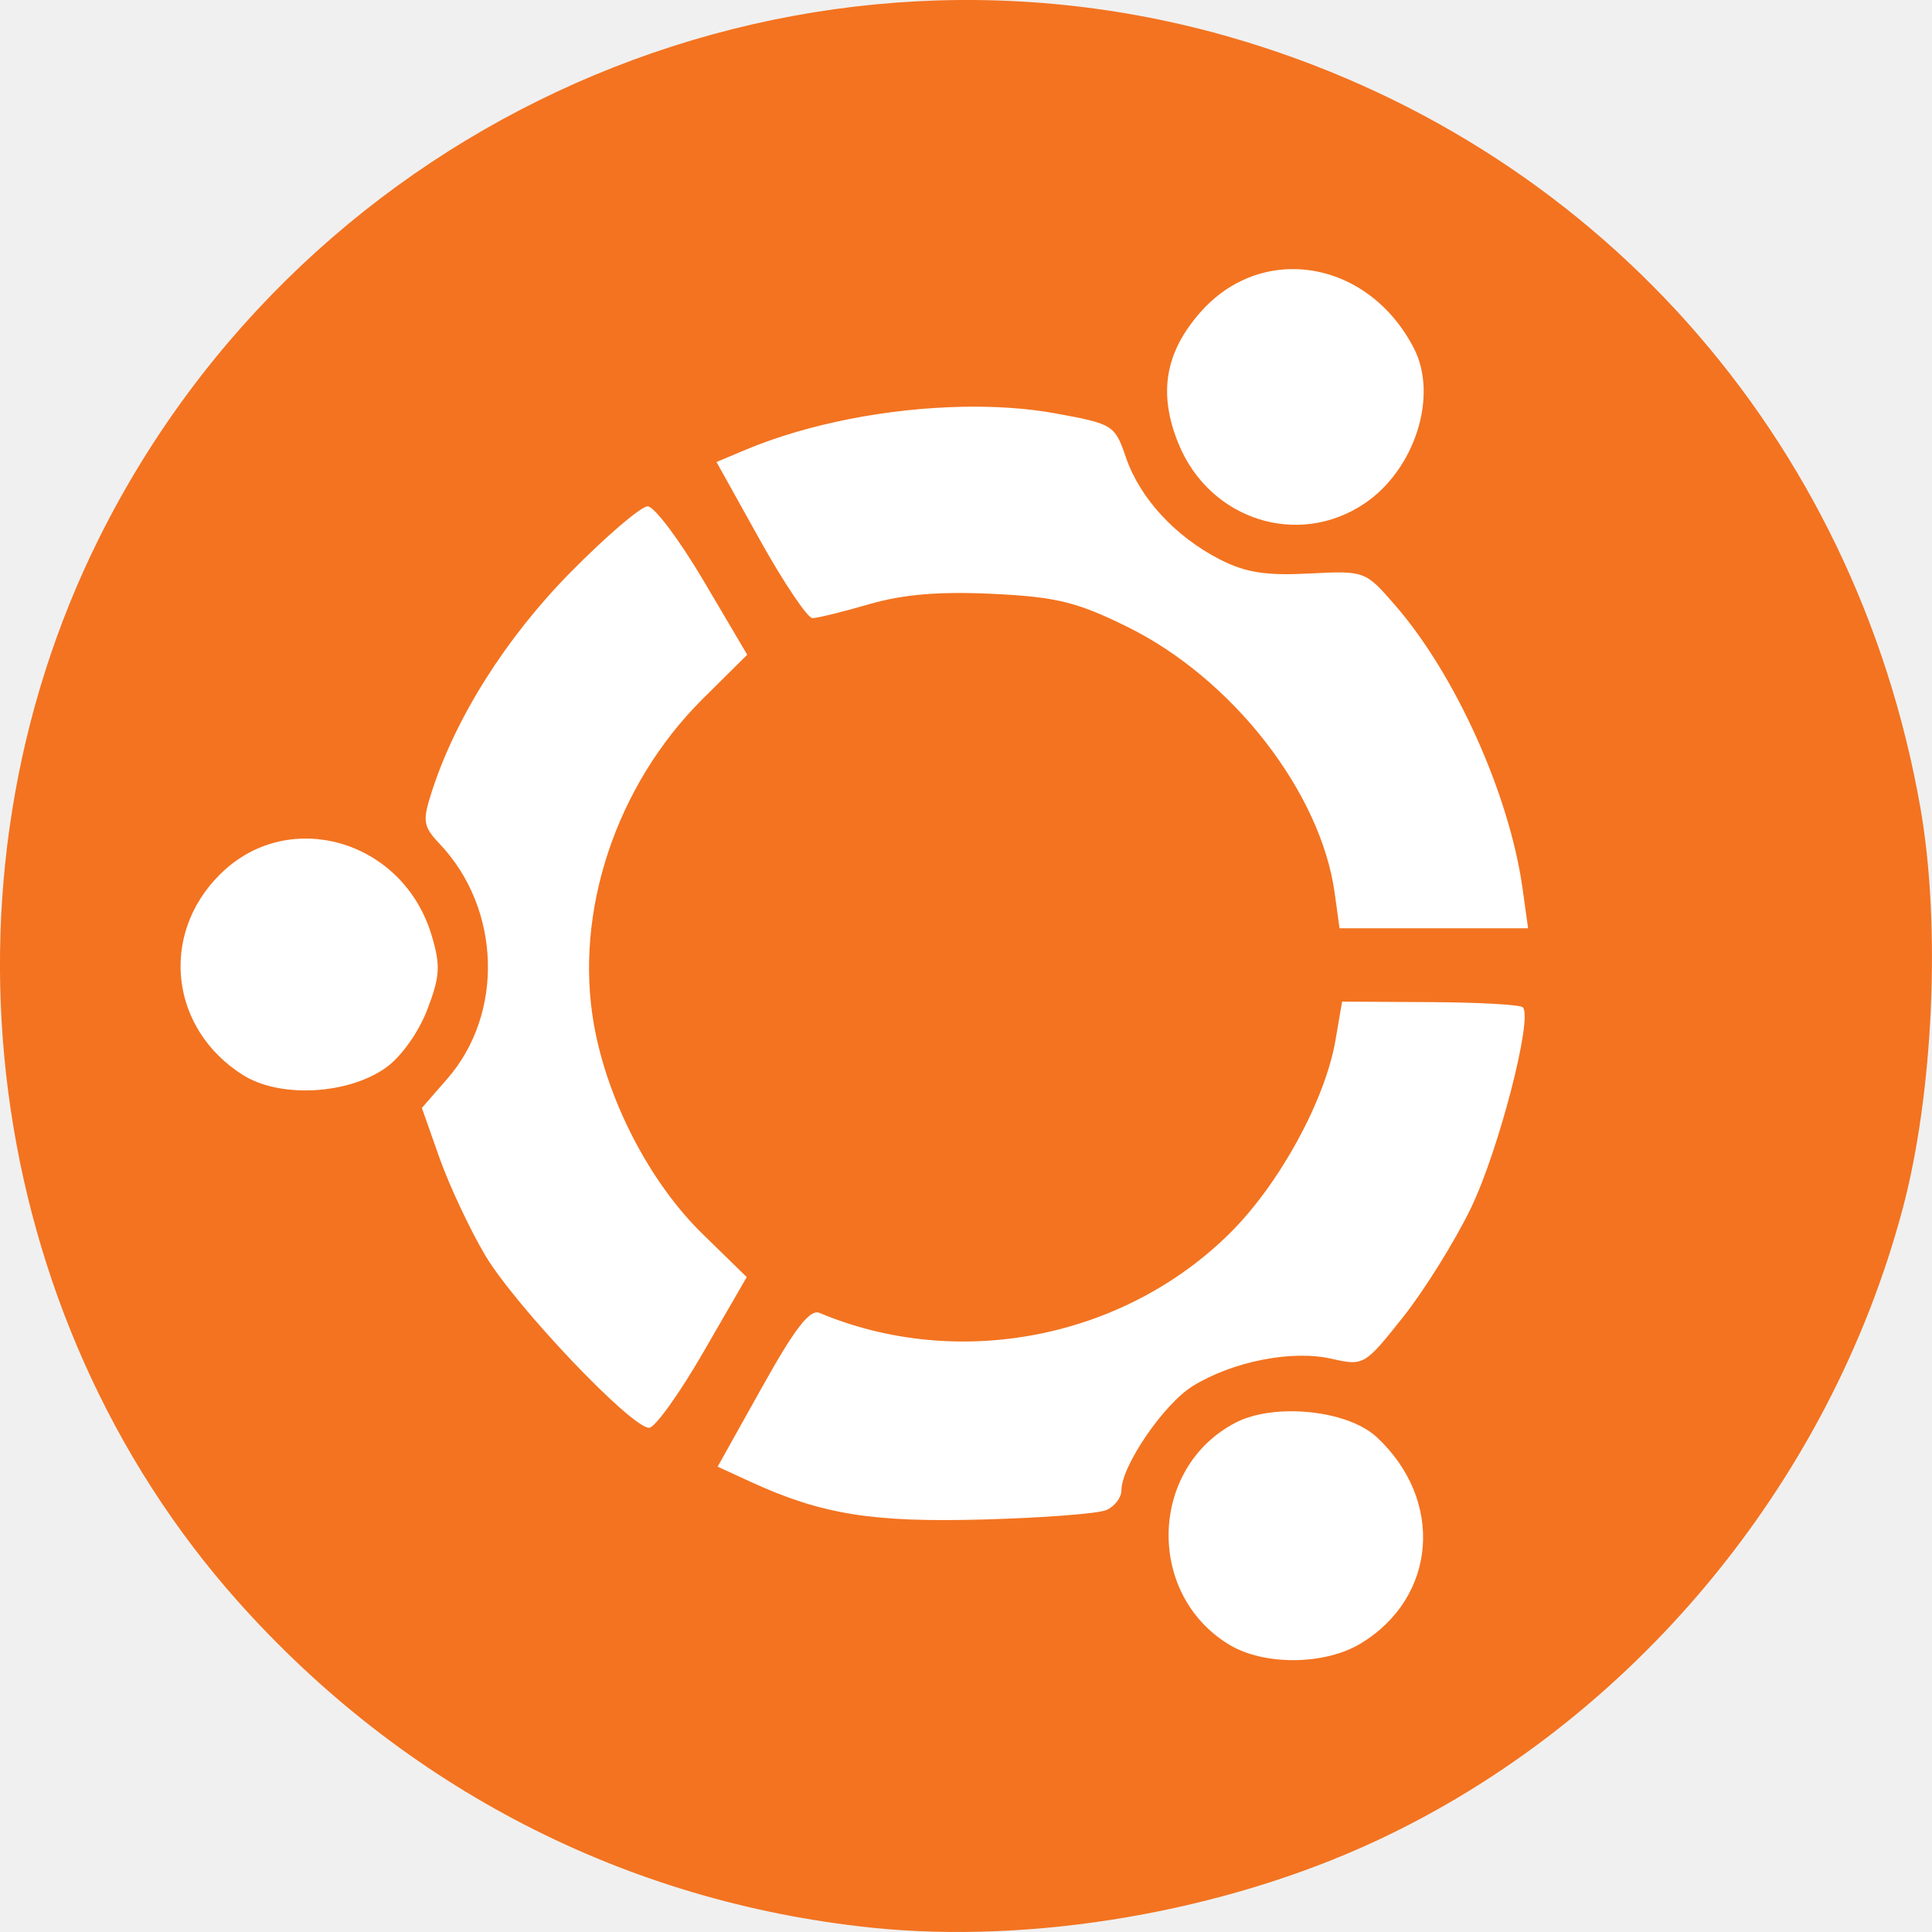
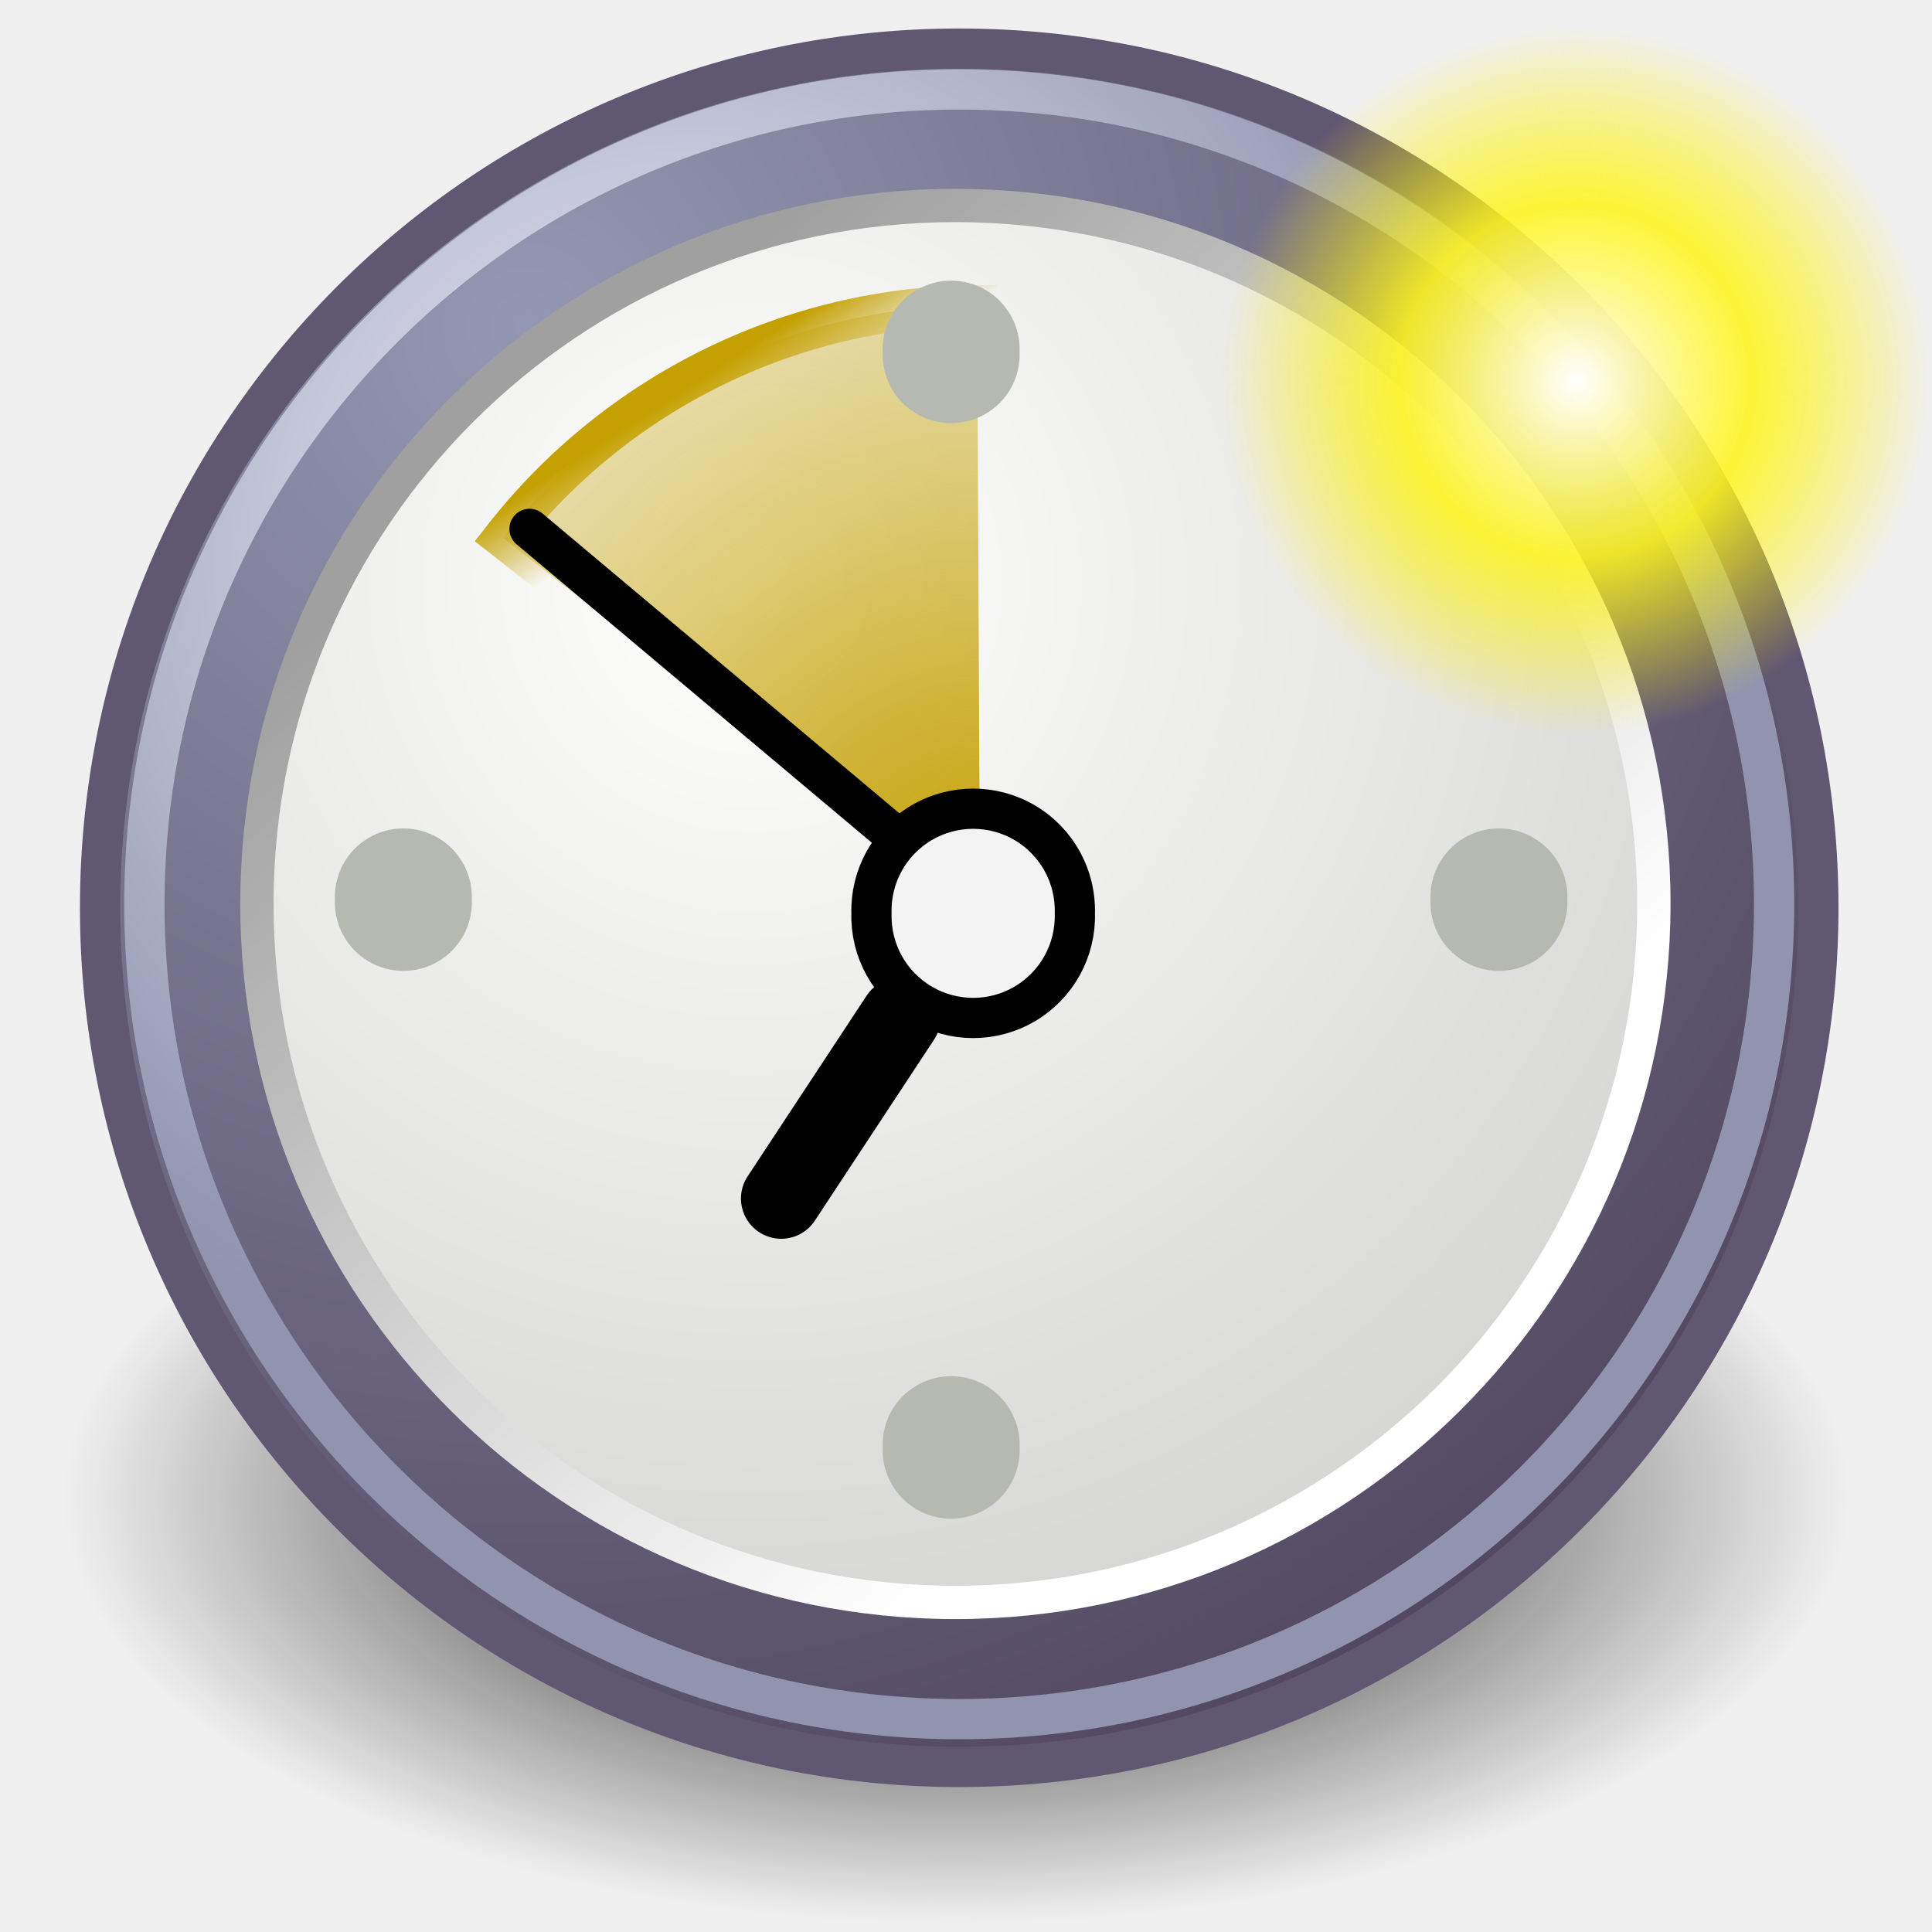
- <svg xmlns="http://www.w3.org/2000/svg" width="64" height="64" id="svg2" version="1.1">
-   <defs id="defs4" />
-   <g id="layer1" transform="translate(-355.9782,-385.4287)">
-     <path style="fill:#f37320" d="m 384.838,449.284 c -8.141,-0.849 -15.491,-4.639 -20.995,-10.825 -8.428,-9.472 -10.287,-23.743 -4.586,-35.197 6.888,-13.837 22.762,-20.859 37.511,-16.592 11.98,3.465 20.672,13.189 22.83,25.542 0.675,3.864 0.429,9.416 -0.587,13.242 -2.428,9.14 -8.984,17.014 -17.449,20.957 -5.038,2.347 -11.358,3.432 -16.725,2.873 z" id="path3061" />
-     <path style="fill:#ffffff" d="m 398.732,394.343 c -1.083,0.021 -2.156,0.482 -2.99,1.43 -1.183,1.345 -1.404,2.716 -0.712,4.383 1.036,2.495 3.944,3.423 6.136,1.961 1.677,-1.118 2.464,-3.57 1.651,-5.148 -0.897,-1.744 -2.503,-2.656 -4.086,-2.625 z m -10.895,4.562 c -2.426,0.049 -5.063,0.549 -7.138,1.414 l -0.986,0.414 1.44,2.586 c 0.793,1.423 1.578,2.586 1.738,2.586 0.159,0 1.005,-0.207 1.878,-0.461 1.119,-0.325 2.32,-0.428 4.078,-0.344 2.116,0.101 2.795,0.267 4.461,1.086 3.497,1.718 6.437,5.499 6.887,8.852 l 0.157,1.141 3.123,0 3.123,0 -0.188,-1.352 c -0.443,-3.107 -2.222,-7.054 -4.219,-9.352 -0.99,-1.139 -0.997,-1.142 -2.849,-1.047 -1.428,0.073 -2.105,-0.031 -2.958,-0.469 -1.476,-0.758 -2.646,-2.028 -3.107,-3.375 -0.368,-1.076 -0.42,-1.111 -2.332,-1.461 -0.946,-0.173 -2.005,-0.241 -3.107,-0.219 z m -10.402,3.297 c -0.22,-0.004 -1.378,0.987 -2.575,2.203 -2.134,2.169 -3.797,4.807 -4.586,7.273 -0.306,0.955 -0.28,1.125 0.274,1.711 2.03,2.147 2.135,5.629 0.235,7.789 l -0.83,0.953 0.579,1.641 c 0.318,0.904 0.998,2.357 1.511,3.227 0.983,1.667 4.846,5.736 5.44,5.727 0.191,-0.003 1.001,-1.128 1.792,-2.5 l 1.44,-2.492 -1.464,-1.43 c -1.745,-1.701 -3.157,-4.424 -3.6,-6.945 -0.656,-3.729 0.735,-7.913 3.585,-10.758 l 1.495,-1.484 -1.448,-2.453 c -0.797,-1.348 -1.627,-2.457 -1.847,-2.461 z m -11.482,11.008 c -0.963,0.035 -1.916,0.414 -2.692,1.188 -2.01,2.003 -1.647,5.13 0.775,6.648 1.216,0.762 3.466,0.646 4.727,-0.25 0.507,-0.36 1.086,-1.179 1.37,-1.922 0.422,-1.103 0.444,-1.46 0.141,-2.469 -0.625,-2.081 -2.481,-3.263 -4.32,-3.195 z m 34.484,5.398 -0.219,1.281 c -0.344,1.989 -1.851,4.75 -3.483,6.375 -3.528,3.512 -9.02,4.582 -13.611,2.656 -0.317,-0.133 -0.816,0.513 -1.902,2.461 l -1.471,2.633 1.088,0.5 c 2.359,1.083 4.031,1.351 7.717,1.25 1.966,-0.054 3.795,-0.194 4.07,-0.312 0.275,-0.119 0.501,-0.412 0.501,-0.656 0,-0.806 1.406,-2.863 2.364,-3.453 1.321,-0.815 3.279,-1.201 4.586,-0.906 1.075,0.242 1.102,0.23 2.371,-1.367 0.706,-0.888 1.722,-2.518 2.254,-3.617 0.922,-1.906 2.062,-6.317 1.722,-6.656 -0.089,-0.089 -1.475,-0.163 -3.076,-0.172 l -2.912,-0.016 z m -1.73,13.57 c -0.666,0.006 -1.309,0.126 -1.792,0.375 -2.861,1.477 -2.992,5.668 -0.227,7.352 1.161,0.707 3.181,0.688 4.375,-0.039 2.518,-1.532 2.763,-4.741 0.524,-6.828 -0.603,-0.562 -1.771,-0.869 -2.88,-0.859 z" id="path3059" />
+ <svg xmlns="http://www.w3.org/2000/svg" id="svg11300" viewBox="0 0 48 48">
+   <defs id="defs3">
+     <radialGradient id="radialGradient278" gradientUnits="userSpaceOnUse" cy="125" cx="55" r="14.375">
+       <stop id="stop12513" stop-color="#fff" offset="0" />
+       <stop id="stop12517" stop-color="#fff520" stop-opacity=".891" offset=".5" />
+       <stop id="stop12514" stop-color="#fff300" stop-opacity="0" offset="1" />
+     </radialGradient>
+     <radialGradient id="radialGradient3822" gradientUnits="userSpaceOnUse" cy="19.009" cx="31.113" r="8.662">
+       <stop id="stop3818" offset="0" />
+       <stop id="stop3820" stop-opacity="0" offset="1" />
+     </radialGradient>
+     <linearGradient id="linearGradient4307" x1="8.916" gradientUnits="userSpaceOnUse" y1="37.197" gradientTransform="matrix(3.1238 0 0 .96969 -31.888 -19.595)" x2="9.886" y2="52.091">
+       <stop id="stop2154" stop-color="#9aa29a" offset="0" />
+       <stop id="stop2156" stop-color="#b5beb5" offset="1" />
+     </linearGradient>
+     <radialGradient id="radialGradient4309" gradientUnits="userSpaceOnUse" cy="10.584" cx="11.329" r="15.532">
+       <stop id="stop10655" stop-color="#f3f4ff" offset="0" />
+       <stop id="stop10657" stop-color="#9193af" offset="1" />
+     </radialGradient>
+     <radialGradient id="radialGradient4311" gradientUnits="userSpaceOnUse" cy="10.045" cx="11.902" r="29.293">
+       <stop id="stop2147" stop-color="#fffffd" offset="0" />
+       <stop id="stop2149" stop-color="#cbcbc9" offset="1" />
+     </radialGradient>
+     <linearGradient id="linearGradient4313" y2="25.884" gradientUnits="userSpaceOnUse" y1="7.789" x2="22.218" x1="6.342">
+       <stop id="stop42176" stop-color="#a0a0a0" offset="0" />
+       <stop id="stop42178" stop-color="#fff" offset="1" />
+     </linearGradient>
+     <radialGradient id="radialGradient5202" gradientUnits="userSpaceOnUse" cy="10.973" cx="23.375" gradientTransform="matrix(3.6304 1.654e-15 -1.6087e-15 3.7421 -61.486 -29.186)" r="3.348">
+       <stop id="stop5198" stop-color="#c4a000" offset="0" />
+       <stop id="stop5200" stop-color="#c4a000" stop-opacity="0" offset="1" />
+     </radialGradient>
+     <linearGradient id="linearGradient5210" y2="5.285" gradientUnits="userSpaceOnUse" y1="4.257" x2="20.33" x1="19.667">
+       <stop id="stop5206" stop-color="#c4a000" offset="0" />
+       <stop id="stop5208" stop-color="#c4a000" stop-opacity="0" offset="1" />
+     </linearGradient>
+     <radialGradient id="radialGradient5212" gradientUnits="userSpaceOnUse" cy="6.828" cx="8.747" r="29.89">
+       <stop id="stop37937" stop-color="#9497b3" offset="0" />
+       <stop id="stop37939" stop-color="#4c4059" offset="1" />
+     </radialGradient>
+   </defs>
+   <g id="layer1">
+     <path id="path4318" style="color:#000000" d="m39.775 19.009a8.662 8.662 0 1 1 -17.324 0 8.662 8.662 0 1 1 17.324 0z" fill-rule="evenodd" transform="matrix(2.5632 0 0 1.2196 -55.984 14.041)" fill="url(#radialGradient3822)" />
+     <path id="path14341" style="color:#000000" fill-rule="evenodd" fill="url(#linearGradient4307)" d="m18.588 1.404l-14.361 16.693 1.258 1.243 13.102-17.936z" />
+     <path id="path18921" fill-rule="evenodd" fill="#fefefe" d="m18.467 1.314l-12.806 17.759 1.829 1.615 10.977-19.374z" />
+     <path id="path27786" stroke-linejoin="round" d="m31.161 16.911a14.911 14.911 0 1 1 -29.822 0 14.911 14.911 0 1 1 29.822 0z" fill-rule="evenodd" transform="matrix(1.4315 0 0 1.4315 .56946 -1.6546)" stroke="#605773" stroke-linecap="round" stroke-width=".699" fill="url(#radialGradient5212)" />
+     <path id="path35549" stroke-linejoin="round" d="m31.161 16.911a14.911 14.911 0 1 1 -29.822 0 14.911 14.911 0 1 1 29.822 0z" fill-rule="evenodd" transform="matrix(1.1638 0 0 1.1638 4.8248 2.7776)" stroke="url(#linearGradient4313)" stroke-linecap="round" stroke-width=".711" fill="url(#radialGradient4311)" />
+     <path id="path4120" style="color:#000000" d="m16.679 6.639a8.5 8.5 0 0 1 6.654 -3.264l0.042 8.5z" fill-rule="evenodd" transform="matrix(1.77 0 0 1.77 -17.024 1.6107)" stroke="url(#linearGradient5210)" stroke-width=".565" fill="url(#radialGradient5202)" />
+     <path id="path34778" stroke-linejoin="round" d="m16.406 17.281a1.219 1.219 0 1 1 -2.437 0 1.219 1.219 0 1 1 2.437 0z" fill-rule="evenodd" transform="matrix(2.0733 0 0 2.0733 -7.3102 -13.137)" stroke="#000" stroke-linecap="round" stroke-width=".482" fill="#f3f3f3" />
+     <path id="path35559" stroke="#000" stroke-linecap="round" fill="none" d="m22.177 20.718l-9.021-7.578" />
+     <path id="path35561" d="m19.409 29.777l2.96-4.494" stroke="#000" stroke-linecap="round" stroke-width="2" fill="none" />
+     <path id="path35563" fill-rule="evenodd" fill="#b6b9b1" transform="matrix(2.7495 0 0 2.7495 -22.301 -12.409)" d="m17.324 7.693a0.619 0.619 0 1 1 -1.237 0 0.619 0.619 0 1 1 1.237 0z" />
+     <path id="path35565" fill-rule="evenodd" fill="#b6b9b1" transform="matrix(2.7495 0 0 2.7495 -22.301 14.809)" d="m17.324 7.693a0.619 0.619 0 1 1 -1.237 0 0.619 0.619 0 1 1 1.237 0z" />
+     <path id="path35567" fill-rule="evenodd" fill="#b6b9b1" transform="matrix(2.7495 0 0 2.7495 -35.91 1.1999)" d="m17.324 7.693a0.619 0.619 0 1 1 -1.237 0 0.619 0.619 0 1 1 1.237 0z" />
+     <path id="path35569" fill-rule="evenodd" fill="#b6b9b1" transform="matrix(2.7495 0 0 2.7495 -8.6914 1.1999)" d="m17.324 7.693a0.619 0.619 0 1 1 -1.237 0 0.619 0.619 0 1 1 1.237 0z" />
+     <path id="path10651" stroke-linejoin="round" d="m31.161 16.911a14.911 14.911 0 1 1 -29.822 0 14.911 14.911 0 1 1 29.822 0z" transform="matrix(1.3577 0 0 1.3577 1.7699 -.49374)" stroke="url(#radialGradient4309)" stroke-linecap="round" stroke-width=".737" fill="none" />
+     <path id="path12511" style="color:#000000" d="m69.375 125a14.375 14.375 0 1 1 -28.75 0 14.375 14.375 0 1 1 28.75 0z" transform="matrix(.61113 0 0 .61113 5.5441 -66.928)" display="block" fill="url(#radialGradient278)" />
  </g>
</svg>
